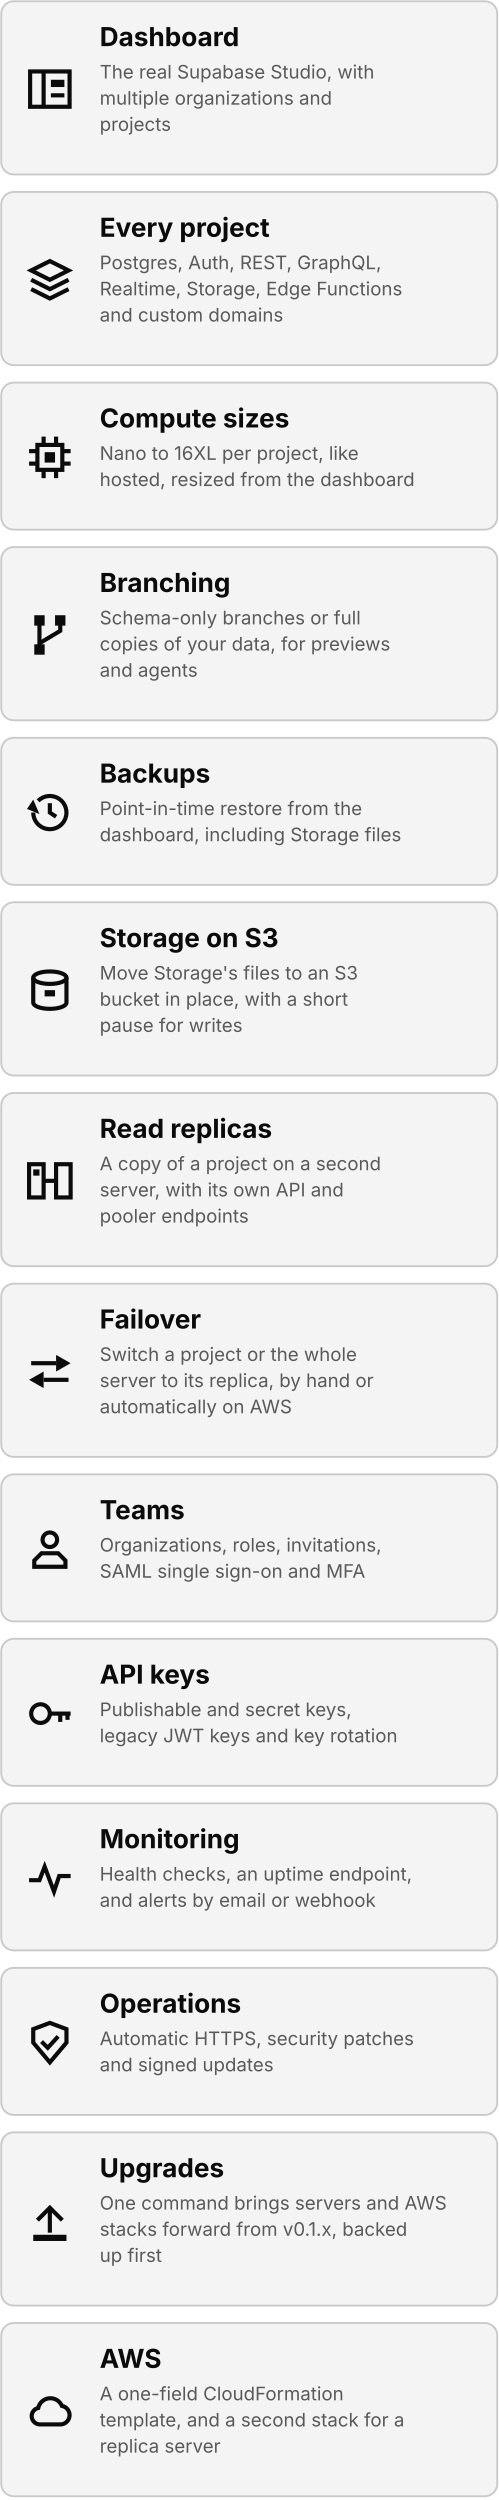
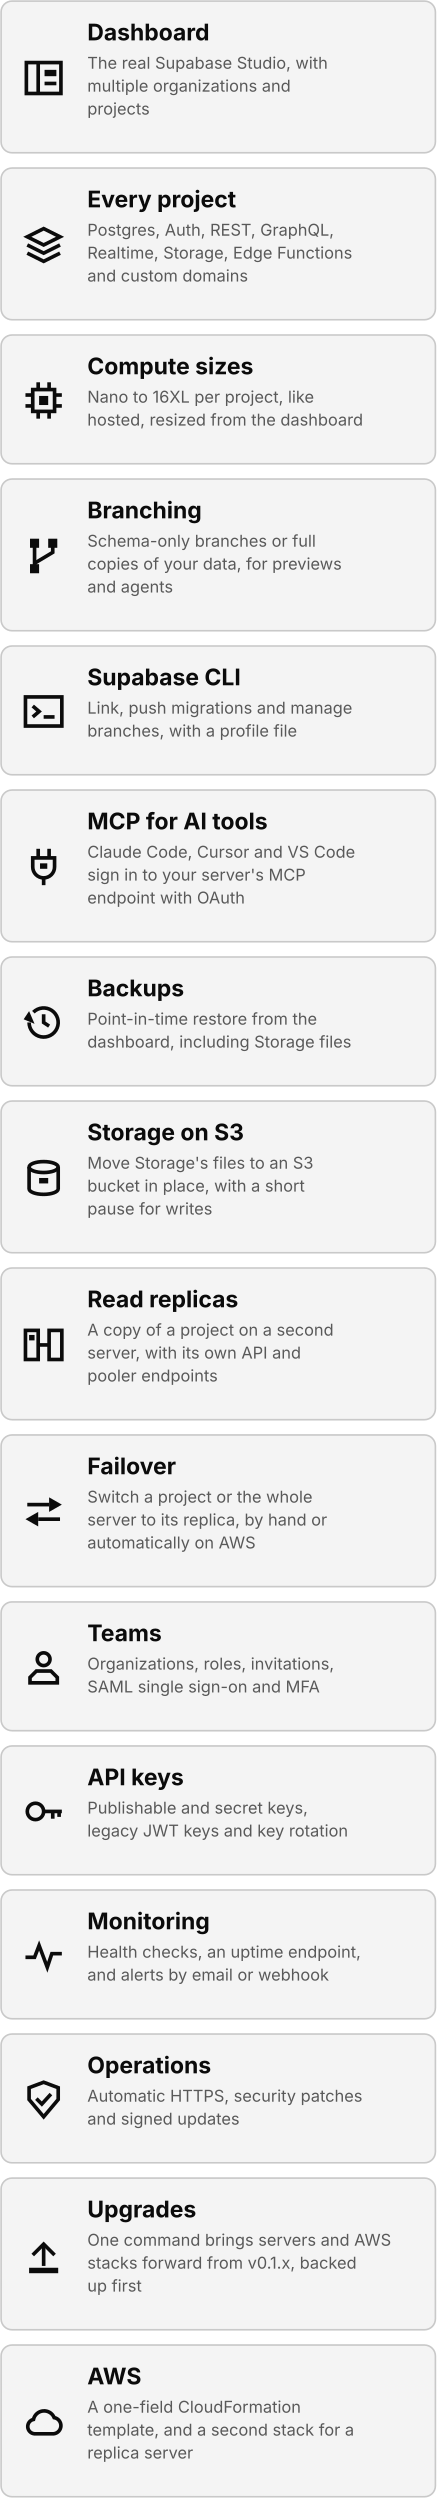
- <svg xmlns="http://www.w3.org/2000/svg" viewBox="0 0 400 2006" width="400" height="2006" role="img" aria-label="What is included (light, narrow)">
+ <svg xmlns="http://www.w3.org/2000/svg" viewBox="0 0 400 2291" width="400" height="2291" role="img" aria-label="What is included (light, narrow)">
  <rect x="1" y="1" width="398" height="139" rx="10" fill="#f4f4f4" stroke="#c9c9c9" stroke-width="1.5" />
  <g transform="translate(20 51.5) scale(0.8333)" fill="none" stroke="#0b0b0b" stroke-width="4" stroke-linejoin="miter" stroke-linecap="butt">
    <rect x="5" y="7" width="38" height="34" />
    <path d="M18 7V41" />
    <path stroke="none" fill="#0b0b0b" d="M25 15h13v7H25z" />
    <path d="M25 30h13" />
  </g>
  <text x="80" y="37" font-family="-apple-system, BlinkMacSystemFont, 'Segoe UI', Inter, Helvetica, Arial, sans-serif" font-size="21" font-weight="700" fill="#0b0b0b" text-anchor="start">Dashboard</text>
  <text x="80" y="63" font-family="-apple-system, BlinkMacSystemFont, 'Segoe UI', Inter, Helvetica, Arial, sans-serif" font-size="15" font-weight="400" fill="#595959" text-anchor="start">The real Supabase Studio, with</text>
  <text x="80" y="84" font-family="-apple-system, BlinkMacSystemFont, 'Segoe UI', Inter, Helvetica, Arial, sans-serif" font-size="15" font-weight="400" fill="#595959" text-anchor="start">multiple organizations and</text>
  <text x="80" y="105" font-family="-apple-system, BlinkMacSystemFont, 'Segoe UI', Inter, Helvetica, Arial, sans-serif" font-size="15" font-weight="400" fill="#595959" text-anchor="start">projects</text>
  <rect x="1" y="154" width="398" height="139" rx="10" fill="#f4f4f4" stroke="#c9c9c9" stroke-width="1.5" />
  <g transform="translate(20 204.5) scale(0.8333)" fill="none" stroke="#0b0b0b" stroke-width="4" stroke-linejoin="miter" stroke-linecap="butt">
    <path d="M24 6L42 15L24 24L6 15Z" />
    <path d="M6 24L24 33L42 24" />
    <path d="M6 33L24 42L42 33" />
  </g>
  <text x="80" y="190" font-family="-apple-system, BlinkMacSystemFont, 'Segoe UI', Inter, Helvetica, Arial, sans-serif" font-size="21" font-weight="700" fill="#0b0b0b" text-anchor="start">Every project</text>
  <text x="80" y="216" font-family="-apple-system, BlinkMacSystemFont, 'Segoe UI', Inter, Helvetica, Arial, sans-serif" font-size="15" font-weight="400" fill="#595959" text-anchor="start">Postgres, Auth, REST, GraphQL,</text>
  <text x="80" y="237" font-family="-apple-system, BlinkMacSystemFont, 'Segoe UI', Inter, Helvetica, Arial, sans-serif" font-size="15" font-weight="400" fill="#595959" text-anchor="start">Realtime, Storage, Edge Functions</text>
  <text x="80" y="258" font-family="-apple-system, BlinkMacSystemFont, 'Segoe UI', Inter, Helvetica, Arial, sans-serif" font-size="15" font-weight="400" fill="#595959" text-anchor="start">and custom domains</text>
  <rect x="1" y="307" width="398" height="118" rx="10" fill="#f4f4f4" stroke="#c9c9c9" stroke-width="1.5" />
  <g transform="translate(20 347) scale(0.8333)" fill="none" stroke="#0b0b0b" stroke-width="4" stroke-linejoin="miter" stroke-linecap="butt">
    <rect x="12" y="12" width="24" height="24" />
    <path stroke="none" fill="#0b0b0b" d="M19 19h10v10H19z" />
    <path d="M18 4V12M30 4V12M18 36V44M30 36V44M4 18H12M4 30H12M36 18H44M36 30H44" />
  </g>
  <text x="80" y="343" font-family="-apple-system, BlinkMacSystemFont, 'Segoe UI', Inter, Helvetica, Arial, sans-serif" font-size="21" font-weight="700" fill="#0b0b0b" text-anchor="start">Compute sizes</text>
  <text x="80" y="369" font-family="-apple-system, BlinkMacSystemFont, 'Segoe UI', Inter, Helvetica, Arial, sans-serif" font-size="15" font-weight="400" fill="#595959" text-anchor="start">Nano to 16XL per project, like</text>
  <text x="80" y="390" font-family="-apple-system, BlinkMacSystemFont, 'Segoe UI', Inter, Helvetica, Arial, sans-serif" font-size="15" font-weight="400" fill="#595959" text-anchor="start">hosted, resized from the dashboard</text>
  <rect x="1" y="439" width="398" height="139" rx="10" fill="#f4f4f4" stroke="#c9c9c9" stroke-width="1.5" />
  <g transform="translate(20 489.5) scale(0.8333)" fill="none" stroke="#0b0b0b" stroke-width="4" stroke-linejoin="miter" stroke-linecap="butt">
    <path d="M14 10V38" />
    <path d="M34 10V20L14 32" />
    <path stroke="none" fill="#0b0b0b" d="M9 5h10v10H9zM29 5h10v10H29zM9 33h10v10H9z" />
  </g>
  <text x="80" y="475" font-family="-apple-system, BlinkMacSystemFont, 'Segoe UI', Inter, Helvetica, Arial, sans-serif" font-size="21" font-weight="700" fill="#0b0b0b" text-anchor="start">Branching</text>
  <text x="80" y="501" font-family="-apple-system, BlinkMacSystemFont, 'Segoe UI', Inter, Helvetica, Arial, sans-serif" font-size="15" font-weight="400" fill="#595959" text-anchor="start">Schema-only branches or full</text>
  <text x="80" y="522" font-family="-apple-system, BlinkMacSystemFont, 'Segoe UI', Inter, Helvetica, Arial, sans-serif" font-size="15" font-weight="400" fill="#595959" text-anchor="start">copies of your data, for previews</text>
  <text x="80" y="543" font-family="-apple-system, BlinkMacSystemFont, 'Segoe UI', Inter, Helvetica, Arial, sans-serif" font-size="15" font-weight="400" fill="#595959" text-anchor="start">and agents</text>
  <rect x="1" y="592" width="398" height="118" rx="10" fill="#f4f4f4" stroke="#c9c9c9" stroke-width="1.5" />
  <g transform="translate(20 632) scale(0.8333)" fill="none" stroke="#0b0b0b" stroke-width="4" stroke-linejoin="miter" stroke-linecap="butt">
+     <rect x="4" y="8" width="40" height="32" />
+     <path d="M12 18L19 24L12 30" />
+     <path stroke="none" fill="#0b0b0b" d="M24 28h12v4H24z" />
+   </g>
+   <text x="80" y="628" font-family="-apple-system, BlinkMacSystemFont, 'Segoe UI', Inter, Helvetica, Arial, sans-serif" font-size="21" font-weight="700" fill="#0b0b0b" text-anchor="start">Supabase CLI</text>
+   <text x="80" y="654" font-family="-apple-system, BlinkMacSystemFont, 'Segoe UI', Inter, Helvetica, Arial, sans-serif" font-size="15" font-weight="400" fill="#595959" text-anchor="start">Link, push migrations and manage</text>
+   <text x="80" y="675" font-family="-apple-system, BlinkMacSystemFont, 'Segoe UI', Inter, Helvetica, Arial, sans-serif" font-size="15" font-weight="400" fill="#595959" text-anchor="start">branches, with a profile file</text>
+   <rect x="1" y="724" width="398" height="139" rx="10" fill="#f4f4f4" stroke="#c9c9c9" stroke-width="1.5" />
+   <g transform="translate(20 774.5) scale(0.8333)" fill="none" stroke="#0b0b0b" stroke-width="4" stroke-linejoin="miter" stroke-linecap="butt">
+     <path d="M18 4V14M30 4V14" />
+     <path d="M12 14H36V24A12 12 0 0 1 12 24Z" />
+     <path d="M24 36V44" />
+     <path stroke="none" fill="#0b0b0b" d="M20 20h8v6H20z" />
+   </g>
+   <text x="80" y="760" font-family="-apple-system, BlinkMacSystemFont, 'Segoe UI', Inter, Helvetica, Arial, sans-serif" font-size="21" font-weight="700" fill="#0b0b0b" text-anchor="start">MCP for AI tools</text>
+   <text x="80" y="786" font-family="-apple-system, BlinkMacSystemFont, 'Segoe UI', Inter, Helvetica, Arial, sans-serif" font-size="15" font-weight="400" fill="#595959" text-anchor="start">Claude Code, Cursor and VS Code</text>
+   <text x="80" y="807" font-family="-apple-system, BlinkMacSystemFont, 'Segoe UI', Inter, Helvetica, Arial, sans-serif" font-size="15" font-weight="400" fill="#595959" text-anchor="start">sign in to your server's MCP</text>
+   <text x="80" y="828" font-family="-apple-system, BlinkMacSystemFont, 'Segoe UI', Inter, Helvetica, Arial, sans-serif" font-size="15" font-weight="400" fill="#595959" text-anchor="start">endpoint with OAuth</text>
+   <rect x="1" y="877" width="398" height="118" rx="10" fill="#f4f4f4" stroke="#c9c9c9" stroke-width="1.5" />
+   <g transform="translate(20 917) scale(0.8333)" fill="none" stroke="#0b0b0b" stroke-width="4" stroke-linejoin="miter" stroke-linecap="butt">
    <path d="M12.7 12.7A16 16 0 1 1 8 24" />
    <path d="M24 15V24L30 28" />
    <path stroke="none" fill="#0b0b0b" d="M2 20.5L14 25.5L8 11.5Z" />
  </g>
-   <text x="80" y="628" font-family="-apple-system, BlinkMacSystemFont, 'Segoe UI', Inter, Helvetica, Arial, sans-serif" font-size="21" font-weight="700" fill="#0b0b0b" text-anchor="start">Backups</text>
-   <text x="80" y="654" font-family="-apple-system, BlinkMacSystemFont, 'Segoe UI', Inter, Helvetica, Arial, sans-serif" font-size="15" font-weight="400" fill="#595959" text-anchor="start">Point-in-time restore from the</text>
-   <text x="80" y="675" font-family="-apple-system, BlinkMacSystemFont, 'Segoe UI', Inter, Helvetica, Arial, sans-serif" font-size="15" font-weight="400" fill="#595959" text-anchor="start">dashboard, including Storage files</text>
-   <rect x="1" y="724" width="398" height="139" rx="10" fill="#f4f4f4" stroke="#c9c9c9" stroke-width="1.5" />
-   <g transform="translate(20 774.5) scale(0.8333)" fill="none" stroke="#0b0b0b" stroke-width="4" stroke-linejoin="miter" stroke-linecap="butt">
+   <text x="80" y="913" font-family="-apple-system, BlinkMacSystemFont, 'Segoe UI', Inter, Helvetica, Arial, sans-serif" font-size="21" font-weight="700" fill="#0b0b0b" text-anchor="start">Backups</text>
+   <text x="80" y="939" font-family="-apple-system, BlinkMacSystemFont, 'Segoe UI', Inter, Helvetica, Arial, sans-serif" font-size="15" font-weight="400" fill="#595959" text-anchor="start">Point-in-time restore from the</text>
+   <text x="80" y="960" font-family="-apple-system, BlinkMacSystemFont, 'Segoe UI', Inter, Helvetica, Arial, sans-serif" font-size="15" font-weight="400" fill="#595959" text-anchor="start">dashboard, including Storage files</text>
+   <rect x="1" y="1009" width="398" height="139" rx="10" fill="#f4f4f4" stroke="#c9c9c9" stroke-width="1.5" />
+   <g transform="translate(20 1059.5) scale(0.8333)" fill="none" stroke="#0b0b0b" stroke-width="4" stroke-linejoin="miter" stroke-linecap="butt">
    <ellipse cx="24" cy="12" rx="16" ry="6" />
    <path d="M8 12V36A16 6 0 0 0 40 36V12" />
    <path stroke="none" fill="#0b0b0b" d="M19 24h10v6H19z" />
  </g>
-   <text x="80" y="760" font-family="-apple-system, BlinkMacSystemFont, 'Segoe UI', Inter, Helvetica, Arial, sans-serif" font-size="21" font-weight="700" fill="#0b0b0b" text-anchor="start">Storage on S3</text>
-   <text x="80" y="786" font-family="-apple-system, BlinkMacSystemFont, 'Segoe UI', Inter, Helvetica, Arial, sans-serif" font-size="15" font-weight="400" fill="#595959" text-anchor="start">Move Storage's files to an S3</text>
-   <text x="80" y="807" font-family="-apple-system, BlinkMacSystemFont, 'Segoe UI', Inter, Helvetica, Arial, sans-serif" font-size="15" font-weight="400" fill="#595959" text-anchor="start">bucket in place, with a short</text>
-   <text x="80" y="828" font-family="-apple-system, BlinkMacSystemFont, 'Segoe UI', Inter, Helvetica, Arial, sans-serif" font-size="15" font-weight="400" fill="#595959" text-anchor="start">pause for writes</text>
-   <rect x="1" y="877" width="398" height="139" rx="10" fill="#f4f4f4" stroke="#c9c9c9" stroke-width="1.5" />
-   <g transform="translate(20 927.5) scale(0.8333)" fill="none" stroke="#0b0b0b" stroke-width="4" stroke-linejoin="miter" stroke-linecap="butt">
+   <text x="80" y="1045" font-family="-apple-system, BlinkMacSystemFont, 'Segoe UI', Inter, Helvetica, Arial, sans-serif" font-size="21" font-weight="700" fill="#0b0b0b" text-anchor="start">Storage on S3</text>
+   <text x="80" y="1071" font-family="-apple-system, BlinkMacSystemFont, 'Segoe UI', Inter, Helvetica, Arial, sans-serif" font-size="15" font-weight="400" fill="#595959" text-anchor="start">Move Storage's files to an S3</text>
+   <text x="80" y="1092" font-family="-apple-system, BlinkMacSystemFont, 'Segoe UI', Inter, Helvetica, Arial, sans-serif" font-size="15" font-weight="400" fill="#595959" text-anchor="start">bucket in place, with a short</text>
+   <text x="80" y="1113" font-family="-apple-system, BlinkMacSystemFont, 'Segoe UI', Inter, Helvetica, Arial, sans-serif" font-size="15" font-weight="400" fill="#595959" text-anchor="start">pause for writes</text>
+   <rect x="1" y="1162" width="398" height="139" rx="10" fill="#f4f4f4" stroke="#c9c9c9" stroke-width="1.5" />
+   <g transform="translate(20 1212.5) scale(0.8333)" fill="none" stroke="#0b0b0b" stroke-width="4" stroke-linejoin="miter" stroke-linecap="butt">
    <rect x="4" y="8" width="14" height="32" />
    <rect x="30" y="8" width="14" height="32" />
    <path d="M18 24H30" />
    <path stroke="none" fill="#0b0b0b" d="M8 13h6v6H8z" />
  </g>
-   <text x="80" y="913" font-family="-apple-system, BlinkMacSystemFont, 'Segoe UI', Inter, Helvetica, Arial, sans-serif" font-size="21" font-weight="700" fill="#0b0b0b" text-anchor="start">Read replicas</text>
-   <text x="80" y="939" font-family="-apple-system, BlinkMacSystemFont, 'Segoe UI', Inter, Helvetica, Arial, sans-serif" font-size="15" font-weight="400" fill="#595959" text-anchor="start">A copy of a project on a second</text>
-   <text x="80" y="960" font-family="-apple-system, BlinkMacSystemFont, 'Segoe UI', Inter, Helvetica, Arial, sans-serif" font-size="15" font-weight="400" fill="#595959" text-anchor="start">server, with its own API and</text>
-   <text x="80" y="981" font-family="-apple-system, BlinkMacSystemFont, 'Segoe UI', Inter, Helvetica, Arial, sans-serif" font-size="15" font-weight="400" fill="#595959" text-anchor="start">pooler endpoints</text>
-   <rect x="1" y="1030" width="398" height="139" rx="10" fill="#f4f4f4" stroke="#c9c9c9" stroke-width="1.5" />
-   <g transform="translate(20 1080.5) scale(0.8333)" fill="none" stroke="#0b0b0b" stroke-width="4" stroke-linejoin="miter" stroke-linecap="butt">
+   <text x="80" y="1198" font-family="-apple-system, BlinkMacSystemFont, 'Segoe UI', Inter, Helvetica, Arial, sans-serif" font-size="21" font-weight="700" fill="#0b0b0b" text-anchor="start">Read replicas</text>
+   <text x="80" y="1224" font-family="-apple-system, BlinkMacSystemFont, 'Segoe UI', Inter, Helvetica, Arial, sans-serif" font-size="15" font-weight="400" fill="#595959" text-anchor="start">A copy of a project on a second</text>
+   <text x="80" y="1245" font-family="-apple-system, BlinkMacSystemFont, 'Segoe UI', Inter, Helvetica, Arial, sans-serif" font-size="15" font-weight="400" fill="#595959" text-anchor="start">server, with its own API and</text>
+   <text x="80" y="1266" font-family="-apple-system, BlinkMacSystemFont, 'Segoe UI', Inter, Helvetica, Arial, sans-serif" font-size="15" font-weight="400" fill="#595959" text-anchor="start">pooler endpoints</text>
+   <rect x="1" y="1315" width="398" height="139" rx="10" fill="#f4f4f4" stroke="#c9c9c9" stroke-width="1.5" />
+   <g transform="translate(20 1365.5) scale(0.8333)" fill="none" stroke="#0b0b0b" stroke-width="4" stroke-linejoin="miter" stroke-linecap="butt">
    <path d="M6 16H30" />
    <path stroke="none" fill="#0b0b0b" d="M30 8L44 16L30 24Z" />
    <path d="M42 32H18" />
    <path stroke="none" fill="#0b0b0b" d="M18 24L4 32L18 40Z" />
  </g>
-   <text x="80" y="1066" font-family="-apple-system, BlinkMacSystemFont, 'Segoe UI', Inter, Helvetica, Arial, sans-serif" font-size="21" font-weight="700" fill="#0b0b0b" text-anchor="start">Failover</text>
-   <text x="80" y="1092" font-family="-apple-system, BlinkMacSystemFont, 'Segoe UI', Inter, Helvetica, Arial, sans-serif" font-size="15" font-weight="400" fill="#595959" text-anchor="start">Switch a project or the whole</text>
-   <text x="80" y="1113" font-family="-apple-system, BlinkMacSystemFont, 'Segoe UI', Inter, Helvetica, Arial, sans-serif" font-size="15" font-weight="400" fill="#595959" text-anchor="start">server to its replica, by hand or</text>
-   <text x="80" y="1134" font-family="-apple-system, BlinkMacSystemFont, 'Segoe UI', Inter, Helvetica, Arial, sans-serif" font-size="15" font-weight="400" fill="#595959" text-anchor="start">automatically on AWS</text>
-   <rect x="1" y="1183" width="398" height="118" rx="10" fill="#f4f4f4" stroke="#c9c9c9" stroke-width="1.5" />
-   <g transform="translate(20 1223) scale(0.8333)" fill="none" stroke="#0b0b0b" stroke-width="4" stroke-linejoin="miter" stroke-linecap="butt">
+   <text x="80" y="1351" font-family="-apple-system, BlinkMacSystemFont, 'Segoe UI', Inter, Helvetica, Arial, sans-serif" font-size="21" font-weight="700" fill="#0b0b0b" text-anchor="start">Failover</text>
+   <text x="80" y="1377" font-family="-apple-system, BlinkMacSystemFont, 'Segoe UI', Inter, Helvetica, Arial, sans-serif" font-size="15" font-weight="400" fill="#595959" text-anchor="start">Switch a project or the whole</text>
+   <text x="80" y="1398" font-family="-apple-system, BlinkMacSystemFont, 'Segoe UI', Inter, Helvetica, Arial, sans-serif" font-size="15" font-weight="400" fill="#595959" text-anchor="start">server to its replica, by hand or</text>
+   <text x="80" y="1419" font-family="-apple-system, BlinkMacSystemFont, 'Segoe UI', Inter, Helvetica, Arial, sans-serif" font-size="15" font-weight="400" fill="#595959" text-anchor="start">automatically on AWS</text>
+   <rect x="1" y="1468" width="398" height="118" rx="10" fill="#f4f4f4" stroke="#c9c9c9" stroke-width="1.5" />
+   <g transform="translate(20 1508) scale(0.8333)" fill="none" stroke="#0b0b0b" stroke-width="4" stroke-linejoin="miter" stroke-linecap="butt">
    <circle cx="24" cy="15" r="7" />
    <path d="M9 41V35L16 28H32L39 35V41Z" />
  </g>
-   <text x="80" y="1219" font-family="-apple-system, BlinkMacSystemFont, 'Segoe UI', Inter, Helvetica, Arial, sans-serif" font-size="21" font-weight="700" fill="#0b0b0b" text-anchor="start">Teams</text>
-   <text x="80" y="1245" font-family="-apple-system, BlinkMacSystemFont, 'Segoe UI', Inter, Helvetica, Arial, sans-serif" font-size="15" font-weight="400" fill="#595959" text-anchor="start">Organizations, roles, invitations,</text>
-   <text x="80" y="1266" font-family="-apple-system, BlinkMacSystemFont, 'Segoe UI', Inter, Helvetica, Arial, sans-serif" font-size="15" font-weight="400" fill="#595959" text-anchor="start">SAML single sign-on and MFA</text>
-   <rect x="1" y="1315" width="398" height="118" rx="10" fill="#f4f4f4" stroke="#c9c9c9" stroke-width="1.5" />
-   <g transform="translate(20 1355) scale(0.8333)" fill="none" stroke="#0b0b0b" stroke-width="4" stroke-linejoin="miter" stroke-linecap="butt">
+   <text x="80" y="1504" font-family="-apple-system, BlinkMacSystemFont, 'Segoe UI', Inter, Helvetica, Arial, sans-serif" font-size="21" font-weight="700" fill="#0b0b0b" text-anchor="start">Teams</text>
+   <text x="80" y="1530" font-family="-apple-system, BlinkMacSystemFont, 'Segoe UI', Inter, Helvetica, Arial, sans-serif" font-size="15" font-weight="400" fill="#595959" text-anchor="start">Organizations, roles, invitations,</text>
+   <text x="80" y="1551" font-family="-apple-system, BlinkMacSystemFont, 'Segoe UI', Inter, Helvetica, Arial, sans-serif" font-size="15" font-weight="400" fill="#595959" text-anchor="start">SAML single sign-on and MFA</text>
+   <rect x="1" y="1600" width="398" height="118" rx="10" fill="#f4f4f4" stroke="#c9c9c9" stroke-width="1.5" />
+   <g transform="translate(20 1640) scale(0.8333)" fill="none" stroke="#0b0b0b" stroke-width="4" stroke-linejoin="miter" stroke-linecap="butt">
    <circle cx="15" cy="24" r="9" />
    <path d="M24 24H44" />
    <path d="M34 24V32M41 24V30" />
  </g>
-   <text x="80" y="1351" font-family="-apple-system, BlinkMacSystemFont, 'Segoe UI', Inter, Helvetica, Arial, sans-serif" font-size="21" font-weight="700" fill="#0b0b0b" text-anchor="start">API keys</text>
-   <text x="80" y="1377" font-family="-apple-system, BlinkMacSystemFont, 'Segoe UI', Inter, Helvetica, Arial, sans-serif" font-size="15" font-weight="400" fill="#595959" text-anchor="start">Publishable and secret keys,</text>
-   <text x="80" y="1398" font-family="-apple-system, BlinkMacSystemFont, 'Segoe UI', Inter, Helvetica, Arial, sans-serif" font-size="15" font-weight="400" fill="#595959" text-anchor="start">legacy JWT keys and key rotation</text>
-   <rect x="1" y="1447" width="398" height="118" rx="10" fill="#f4f4f4" stroke="#c9c9c9" stroke-width="1.5" />
-   <g transform="translate(20 1487) scale(0.8333)" fill="none" stroke="#0b0b0b" stroke-width="4" stroke-linejoin="miter" stroke-linecap="butt">
+   <text x="80" y="1636" font-family="-apple-system, BlinkMacSystemFont, 'Segoe UI', Inter, Helvetica, Arial, sans-serif" font-size="21" font-weight="700" fill="#0b0b0b" text-anchor="start">API keys</text>
+   <text x="80" y="1662" font-family="-apple-system, BlinkMacSystemFont, 'Segoe UI', Inter, Helvetica, Arial, sans-serif" font-size="15" font-weight="400" fill="#595959" text-anchor="start">Publishable and secret keys,</text>
+   <text x="80" y="1683" font-family="-apple-system, BlinkMacSystemFont, 'Segoe UI', Inter, Helvetica, Arial, sans-serif" font-size="15" font-weight="400" fill="#595959" text-anchor="start">legacy JWT keys and key rotation</text>
+   <rect x="1" y="1732" width="398" height="118" rx="10" fill="#f4f4f4" stroke="#c9c9c9" stroke-width="1.5" />
+   <g transform="translate(20 1772) scale(0.8333)" fill="none" stroke="#0b0b0b" stroke-width="4" stroke-linejoin="miter" stroke-linecap="butt">
    <path d="M4 26H14L19 13L28 37L33 22H44" />
  </g>
-   <text x="80" y="1483" font-family="-apple-system, BlinkMacSystemFont, 'Segoe UI', Inter, Helvetica, Arial, sans-serif" font-size="21" font-weight="700" fill="#0b0b0b" text-anchor="start">Monitoring</text>
-   <text x="80" y="1509" font-family="-apple-system, BlinkMacSystemFont, 'Segoe UI', Inter, Helvetica, Arial, sans-serif" font-size="15" font-weight="400" fill="#595959" text-anchor="start">Health checks, an uptime endpoint,</text>
-   <text x="80" y="1530" font-family="-apple-system, BlinkMacSystemFont, 'Segoe UI', Inter, Helvetica, Arial, sans-serif" font-size="15" font-weight="400" fill="#595959" text-anchor="start">and alerts by email or webhook</text>
-   <rect x="1" y="1579" width="398" height="118" rx="10" fill="#f4f4f4" stroke="#c9c9c9" stroke-width="1.5" />
-   <g transform="translate(20 1619) scale(0.8333)" fill="none" stroke="#0b0b0b" stroke-width="4" stroke-linejoin="miter" stroke-linecap="butt">
+   <text x="80" y="1768" font-family="-apple-system, BlinkMacSystemFont, 'Segoe UI', Inter, Helvetica, Arial, sans-serif" font-size="21" font-weight="700" fill="#0b0b0b" text-anchor="start">Monitoring</text>
+   <text x="80" y="1794" font-family="-apple-system, BlinkMacSystemFont, 'Segoe UI', Inter, Helvetica, Arial, sans-serif" font-size="15" font-weight="400" fill="#595959" text-anchor="start">Health checks, an uptime endpoint,</text>
+   <text x="80" y="1815" font-family="-apple-system, BlinkMacSystemFont, 'Segoe UI', Inter, Helvetica, Arial, sans-serif" font-size="15" font-weight="400" fill="#595959" text-anchor="start">and alerts by email or webhook</text>
+   <rect x="1" y="1864" width="398" height="118" rx="10" fill="#f4f4f4" stroke="#c9c9c9" stroke-width="1.5" />
+   <g transform="translate(20 1904) scale(0.8333)" fill="none" stroke="#0b0b0b" stroke-width="4" stroke-linejoin="miter" stroke-linecap="butt">
    <path d="M24 5L40 11V24L24 43L8 24V11Z" />
    <path d="M16 23L22 29L32 18" />
  </g>
-   <text x="80" y="1615" font-family="-apple-system, BlinkMacSystemFont, 'Segoe UI', Inter, Helvetica, Arial, sans-serif" font-size="21" font-weight="700" fill="#0b0b0b" text-anchor="start">Operations</text>
-   <text x="80" y="1641" font-family="-apple-system, BlinkMacSystemFont, 'Segoe UI', Inter, Helvetica, Arial, sans-serif" font-size="15" font-weight="400" fill="#595959" text-anchor="start">Automatic HTTPS, security patches</text>
-   <text x="80" y="1662" font-family="-apple-system, BlinkMacSystemFont, 'Segoe UI', Inter, Helvetica, Arial, sans-serif" font-size="15" font-weight="400" fill="#595959" text-anchor="start">and signed updates</text>
-   <rect x="1" y="1711" width="398" height="139" rx="10" fill="#f4f4f4" stroke="#c9c9c9" stroke-width="1.5" />
-   <g transform="translate(20 1761.5) scale(0.8333)" fill="none" stroke="#0b0b0b" stroke-width="4" stroke-linejoin="miter" stroke-linecap="butt">
+   <text x="80" y="1900" font-family="-apple-system, BlinkMacSystemFont, 'Segoe UI', Inter, Helvetica, Arial, sans-serif" font-size="21" font-weight="700" fill="#0b0b0b" text-anchor="start">Operations</text>
+   <text x="80" y="1926" font-family="-apple-system, BlinkMacSystemFont, 'Segoe UI', Inter, Helvetica, Arial, sans-serif" font-size="15" font-weight="400" fill="#595959" text-anchor="start">Automatic HTTPS, security patches</text>
+   <text x="80" y="1947" font-family="-apple-system, BlinkMacSystemFont, 'Segoe UI', Inter, Helvetica, Arial, sans-serif" font-size="15" font-weight="400" fill="#595959" text-anchor="start">and signed updates</text>
+   <rect x="1" y="1996" width="398" height="139" rx="10" fill="#f4f4f4" stroke="#c9c9c9" stroke-width="1.5" />
+   <g transform="translate(20 2046.5) scale(0.8333)" fill="none" stroke="#0b0b0b" stroke-width="4" stroke-linejoin="miter" stroke-linecap="butt">
    <path d="M24 36V14" />
    <path d="M12 24L24 12L36 24" />
    <path stroke="none" fill="#0b0b0b" d="M8 38h32v6H8z" />
  </g>
-   <text x="80" y="1747" font-family="-apple-system, BlinkMacSystemFont, 'Segoe UI', Inter, Helvetica, Arial, sans-serif" font-size="21" font-weight="700" fill="#0b0b0b" text-anchor="start">Upgrades</text>
-   <text x="80" y="1773" font-family="-apple-system, BlinkMacSystemFont, 'Segoe UI', Inter, Helvetica, Arial, sans-serif" font-size="15" font-weight="400" fill="#595959" text-anchor="start">One command brings servers and AWS</text>
-   <text x="80" y="1794" font-family="-apple-system, BlinkMacSystemFont, 'Segoe UI', Inter, Helvetica, Arial, sans-serif" font-size="15" font-weight="400" fill="#595959" text-anchor="start">stacks forward from v0.1.x, backed</text>
-   <text x="80" y="1815" font-family="-apple-system, BlinkMacSystemFont, 'Segoe UI', Inter, Helvetica, Arial, sans-serif" font-size="15" font-weight="400" fill="#595959" text-anchor="start">up first</text>
-   <rect x="1" y="1864" width="398" height="139" rx="10" fill="#f4f4f4" stroke="#c9c9c9" stroke-width="1.5" />
-   <g transform="translate(20 1914.5) scale(0.8333)" fill="none" stroke="#0b0b0b" stroke-width="4" stroke-linejoin="miter" stroke-linecap="butt">
+   <text x="80" y="2032" font-family="-apple-system, BlinkMacSystemFont, 'Segoe UI', Inter, Helvetica, Arial, sans-serif" font-size="21" font-weight="700" fill="#0b0b0b" text-anchor="start">Upgrades</text>
+   <text x="80" y="2058" font-family="-apple-system, BlinkMacSystemFont, 'Segoe UI', Inter, Helvetica, Arial, sans-serif" font-size="15" font-weight="400" fill="#595959" text-anchor="start">One command brings servers and AWS</text>
+   <text x="80" y="2079" font-family="-apple-system, BlinkMacSystemFont, 'Segoe UI', Inter, Helvetica, Arial, sans-serif" font-size="15" font-weight="400" fill="#595959" text-anchor="start">stacks forward from v0.1.x, backed</text>
+   <text x="80" y="2100" font-family="-apple-system, BlinkMacSystemFont, 'Segoe UI', Inter, Helvetica, Arial, sans-serif" font-size="15" font-weight="400" fill="#595959" text-anchor="start">up first</text>
+   <rect x="1" y="2149" width="398" height="139" rx="10" fill="#f4f4f4" stroke="#c9c9c9" stroke-width="1.5" />
+   <g transform="translate(20 2199.5) scale(0.8333)" fill="none" stroke="#0b0b0b" stroke-width="4" stroke-linejoin="miter" stroke-linecap="butt">
    <path d="M14 37A8 8 0 0 1 12.8 21.2A12 12 0 0 1 35.6 19.2A9 9 0 0 1 35 37Z" />
  </g>
-   <text x="80" y="1900" font-family="-apple-system, BlinkMacSystemFont, 'Segoe UI', Inter, Helvetica, Arial, sans-serif" font-size="21" font-weight="700" fill="#0b0b0b" text-anchor="start">AWS</text>
-   <text x="80" y="1926" font-family="-apple-system, BlinkMacSystemFont, 'Segoe UI', Inter, Helvetica, Arial, sans-serif" font-size="15" font-weight="400" fill="#595959" text-anchor="start">A one-field CloudFormation</text>
-   <text x="80" y="1947" font-family="-apple-system, BlinkMacSystemFont, 'Segoe UI', Inter, Helvetica, Arial, sans-serif" font-size="15" font-weight="400" fill="#595959" text-anchor="start">template, and a second stack for a</text>
-   <text x="80" y="1968" font-family="-apple-system, BlinkMacSystemFont, 'Segoe UI', Inter, Helvetica, Arial, sans-serif" font-size="15" font-weight="400" fill="#595959" text-anchor="start">replica server</text>
+   <text x="80" y="2185" font-family="-apple-system, BlinkMacSystemFont, 'Segoe UI', Inter, Helvetica, Arial, sans-serif" font-size="21" font-weight="700" fill="#0b0b0b" text-anchor="start">AWS</text>
+   <text x="80" y="2211" font-family="-apple-system, BlinkMacSystemFont, 'Segoe UI', Inter, Helvetica, Arial, sans-serif" font-size="15" font-weight="400" fill="#595959" text-anchor="start">A one-field CloudFormation</text>
+   <text x="80" y="2232" font-family="-apple-system, BlinkMacSystemFont, 'Segoe UI', Inter, Helvetica, Arial, sans-serif" font-size="15" font-weight="400" fill="#595959" text-anchor="start">template, and a second stack for a</text>
+   <text x="80" y="2253" font-family="-apple-system, BlinkMacSystemFont, 'Segoe UI', Inter, Helvetica, Arial, sans-serif" font-size="15" font-weight="400" fill="#595959" text-anchor="start">replica server</text>
</svg>
